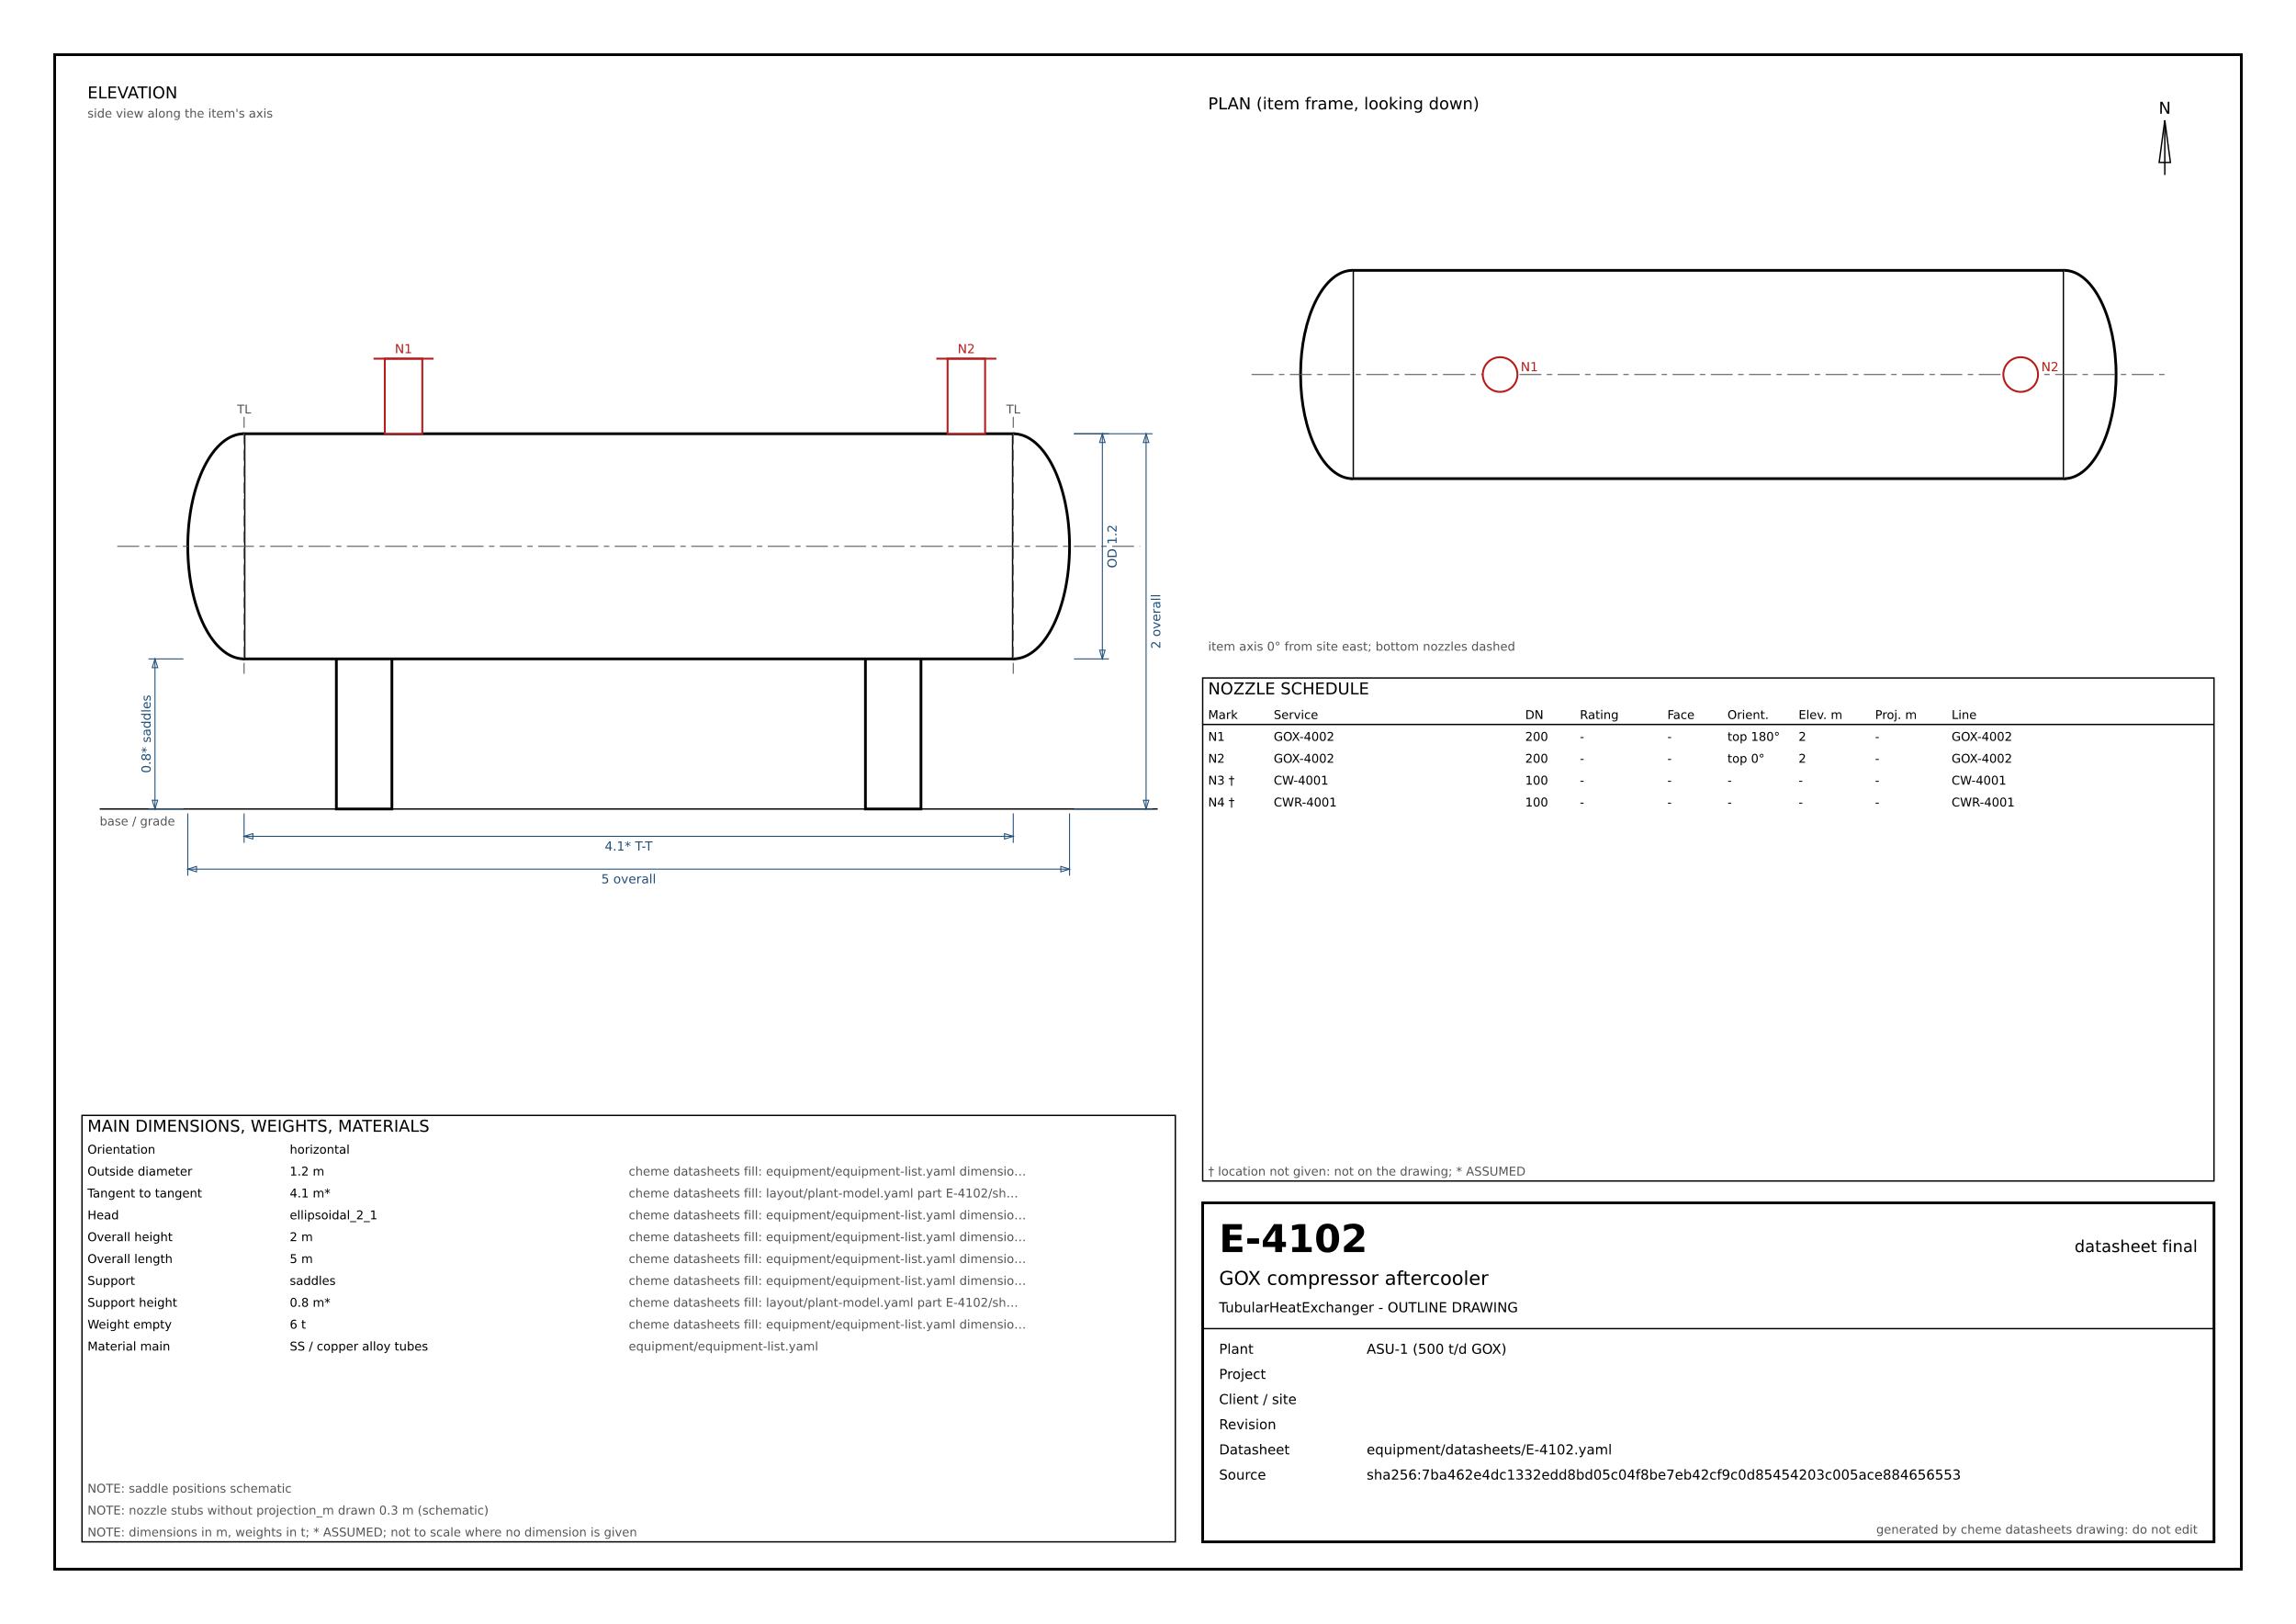
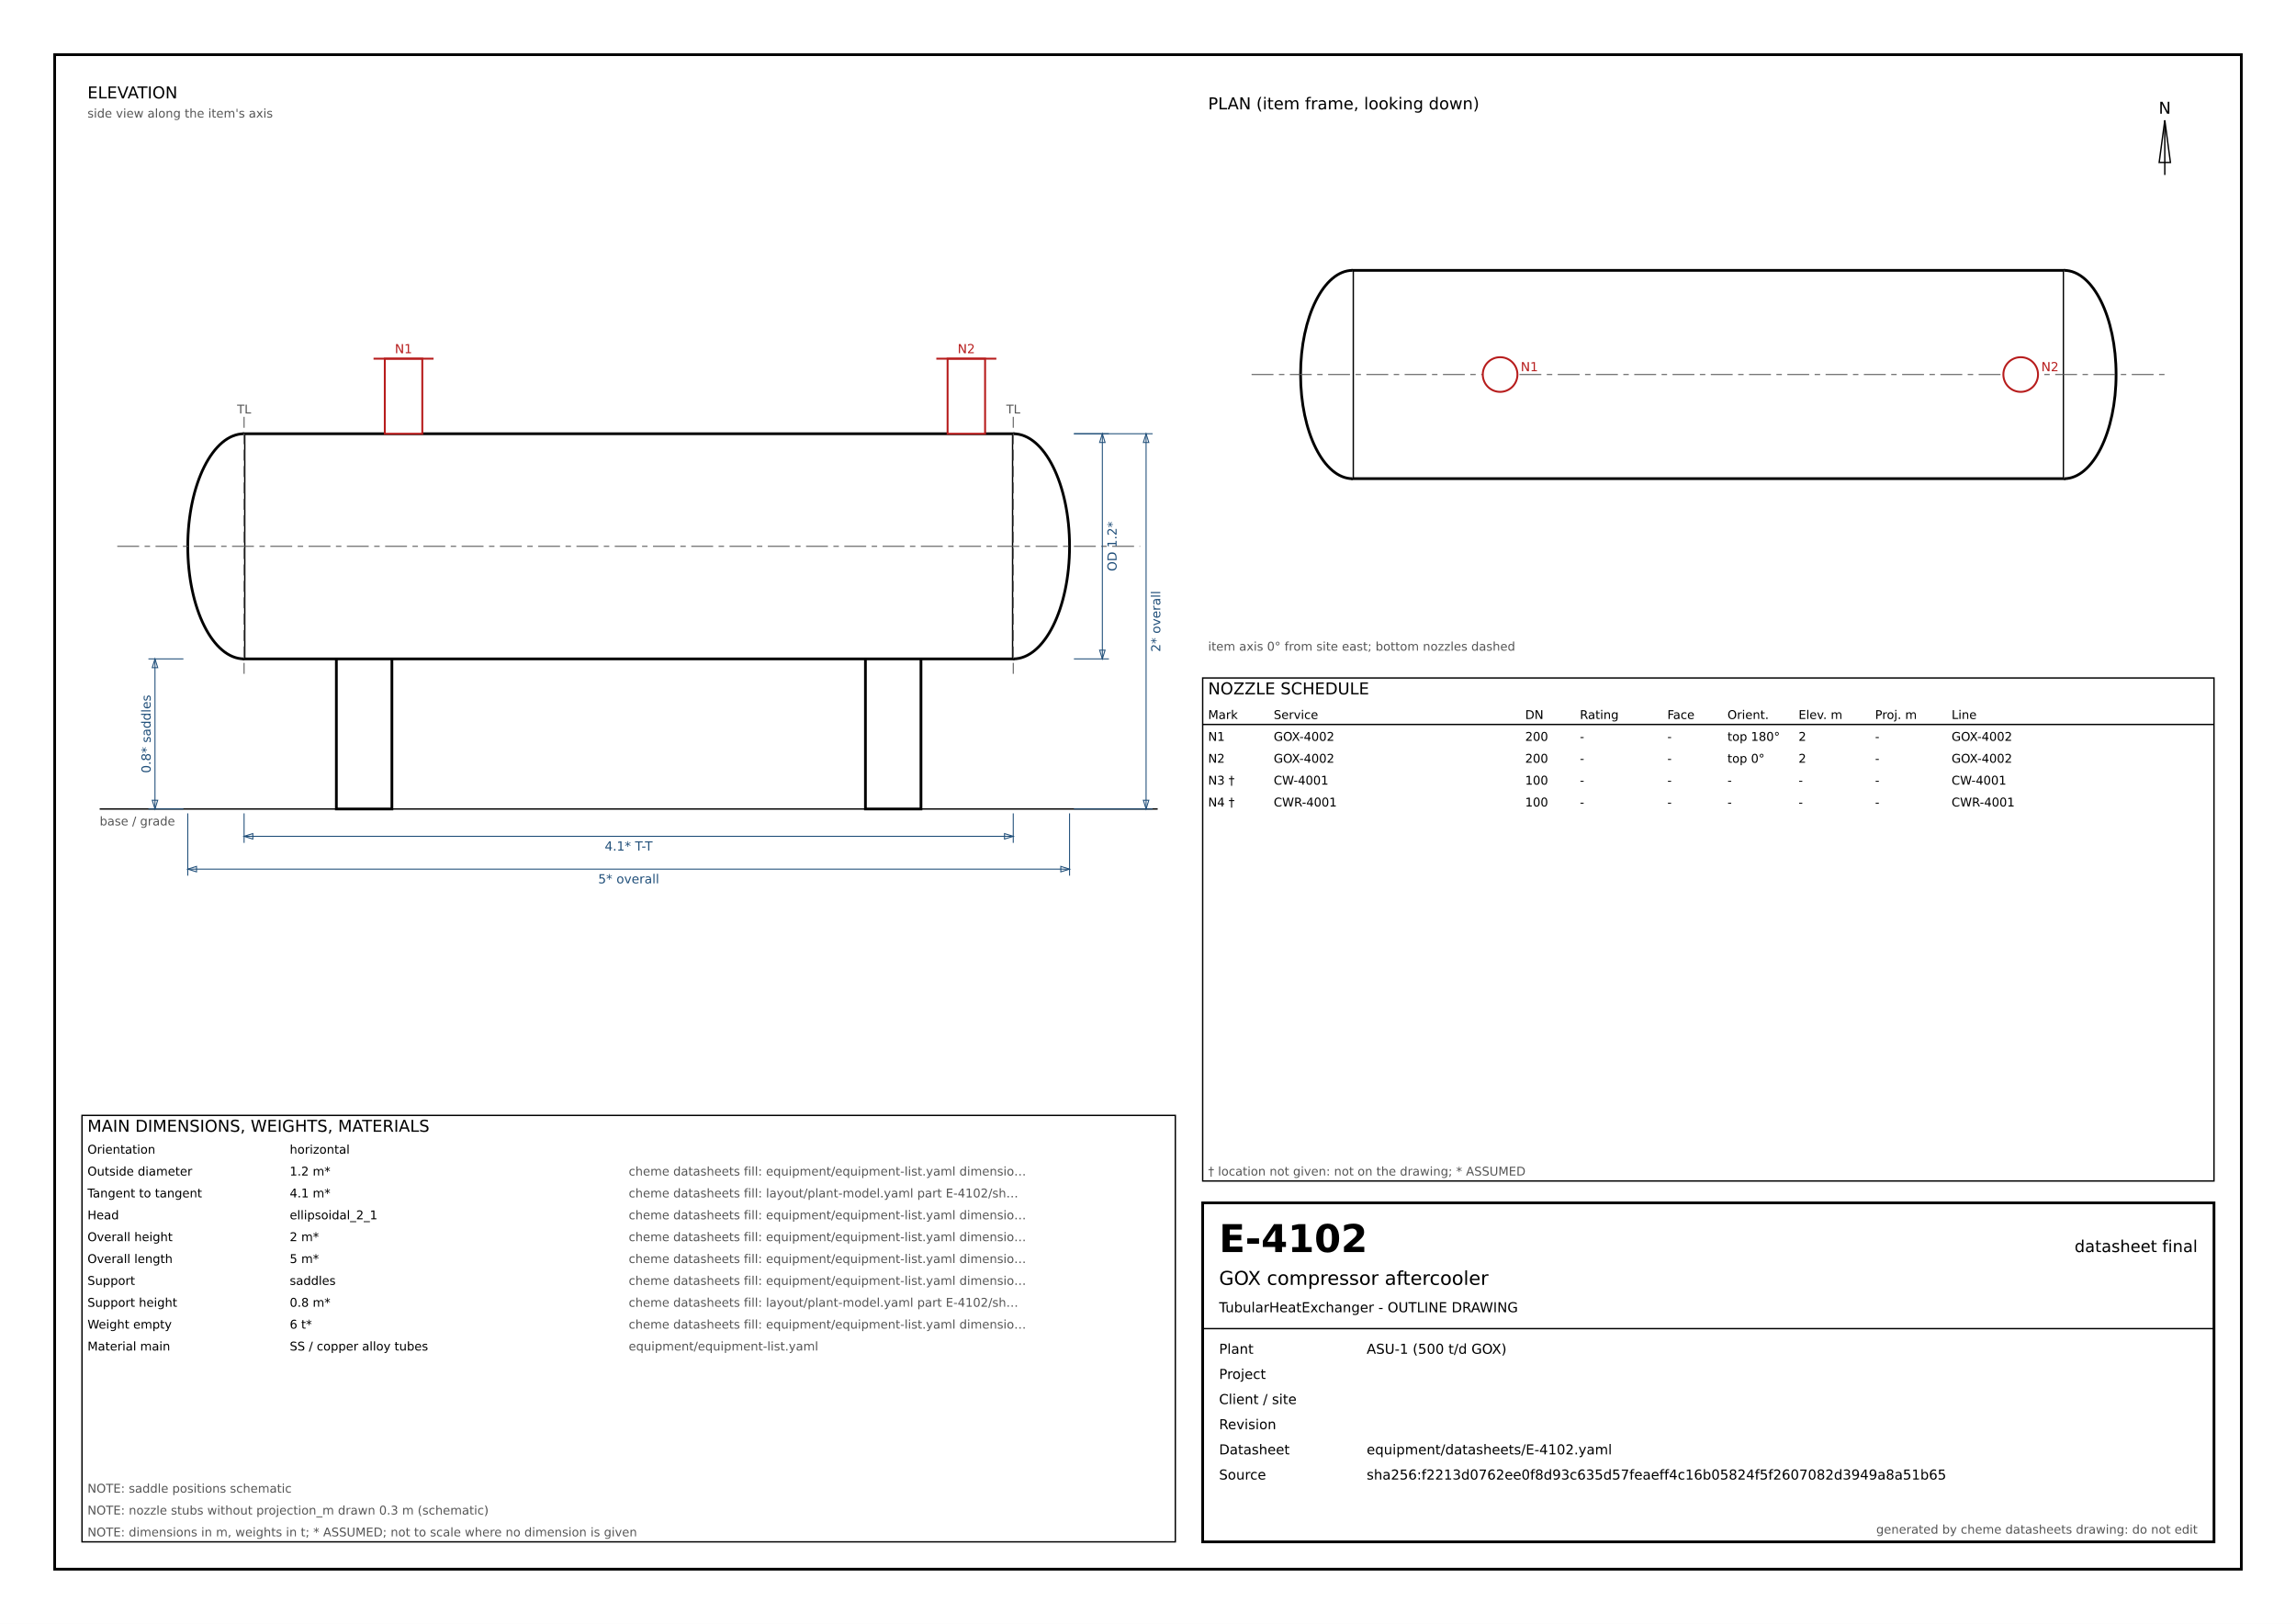
<svg xmlns="http://www.w3.org/2000/svg" width="420mm" height="297mm" viewBox="0 0 420 297">
  <style>
.frame{fill:none;stroke:#000;stroke-width:0.5}
.thin{fill:none;stroke:#000;stroke-width:0.25}
.outline{fill:#fff;stroke:#000;stroke-width:0.5}
.hidden{fill:none;stroke:#000;stroke-width:0.25;stroke-dasharray:1.5 1}
.centre{fill:none;stroke:#555;stroke-width:0.18;stroke-dasharray:4 1 1 1}
.tl{fill:none;stroke:#555;stroke-width:0.18;stroke-dasharray:2 1}
.dim{fill:none;stroke:#1f4e79;stroke-width:0.18}
.nozzle{fill:#fff;stroke:#b71c1c;stroke-width:0.35}
.section{fill:none;stroke:#2e7d32;stroke-width:0.25;stroke-dasharray:2 1}
text{font-family:'DejaVu Sans',Arial,Helvetica,sans-serif;fill:#000}
.t2{font-size:2.2px}.t25{font-size:2.5px}.t3{font-size:3px}.t35{font-size:3.5px}
.t5{font-size:5px;font-weight:bold}.t7{font-size:7px;font-weight:bold}
.dimt{font-size:2.3px;fill:#1f4e79}.nt{font-size:2.3px;fill:#b71c1c}
.note{font-size:2.2px;fill:#555}
.draft{font-size:40px;font-weight:bold;fill:#c62828;fill-opacity:0.12}
</style>
  <rect x="0" y="0" width="420" height="297" fill="#fff" />
  <rect x="10" y="10" width="400" height="277" class="frame" />
  <text x="16" y="18" class="t3" text-anchor="start">ELEVATION</text>
  <rect x="61.53" y="114.33" width="10.16" height="33.63" class="outline" />
  <rect x="158.31" y="114.33" width="10.16" height="33.63" class="outline" />
  <rect x="44.65" y="79.33" width="140.7" height="41.18" class="outline" />
  <path d="M44.65,79.33 A10.3,20.59 0 0 0 44.65,120.51" class="outline" />
  <path d="M185.35,79.33 A10.3,20.59 0 0 1 185.35,120.51" class="outline" />
  <line x1="44.65" y1="76.24" x2="44.65" y2="123.6" class="tl" />
  <text x="44.65" y="75.62" class="note" text-anchor="middle">TL</text>
  <line x1="185.35" y1="76.24" x2="185.35" y2="123.6" class="tl" />
  <text x="185.35" y="75.62" class="note" text-anchor="middle">TL</text>
  <line x1="21.45" y1="99.92" x2="208.55" y2="99.92" class="centre" />
  <line x1="18.23" y1="147.96" x2="211.77" y2="147.96" class="thin" />
  <text x="18.23" y="150.96" class="note" text-anchor="start">base / grade</text>
  <line x1="34.35" y1="148.76" x2="34.35" y2="160.16" class="dim" />
  <line x1="195.65" y1="148.76" x2="195.65" y2="160.16" class="dim" />
  <line x1="34.35" y1="158.96" x2="195.65" y2="158.96" class="dim" />
  <path d="M34.35,158.96 l1.6,0.5 l0,-1 z" class="dim" />
  <path d="M195.65,158.96 l-1.6,0.5 l0,-1 z" class="dim" />
-   <text x="115" y="161.56" class="dimt" text-anchor="middle">5 overall</text>
+   <text x="115" y="161.56" class="dimt" text-anchor="middle">5* overall</text>
  <line x1="44.65" y1="148.76" x2="44.65" y2="154.16" class="dim" />
  <line x1="185.35" y1="148.76" x2="185.35" y2="154.16" class="dim" />
  <line x1="44.65" y1="152.96" x2="185.35" y2="152.96" class="dim" />
  <path d="M44.65,152.96 l1.6,0.5 l0,-1 z" class="dim" />
  <path d="M185.35,152.96 l-1.6,0.5 l0,-1 z" class="dim" />
  <text x="115" y="155.56" class="dimt" text-anchor="middle">4.1* T-T</text>
  <line x1="196.45" y1="120.51" x2="202.85" y2="120.51" class="dim" />
  <line x1="196.45" y1="79.33" x2="202.85" y2="79.33" class="dim" />
  <line x1="201.65" y1="120.51" x2="201.65" y2="79.33" class="dim" />
  <path d="M201.65,120.51 l0.5,-1.6 l-1,0 z" class="dim" />
  <path d="M201.65,79.33 l0.5,1.6 l-1,0 z" class="dim" />
-   <text x="204.25" y="99.92" class="dimt" text-anchor="middle" transform="rotate(-90 204.25 99.92)">OD 1.2</text>
+   <text x="204.25" y="99.92" class="dimt" text-anchor="middle" transform="rotate(-90 204.25 99.92)">OD 1.2*</text>
  <line x1="196.45" y1="147.96" x2="210.85" y2="147.96" class="dim" />
  <line x1="196.45" y1="79.33" x2="210.85" y2="79.33" class="dim" />
  <line x1="209.65" y1="147.96" x2="209.65" y2="79.33" class="dim" />
  <path d="M209.65,147.96 l0.5,-1.6 l-1,0 z" class="dim" />
  <path d="M209.65,79.33 l0.5,1.6 l-1,0 z" class="dim" />
-   <text x="212.25" y="113.65" class="dimt" text-anchor="middle" transform="rotate(-90 212.25 113.65)">2 overall</text>
+   <text x="212.25" y="113.65" class="dimt" text-anchor="middle" transform="rotate(-90 212.25 113.65)">2* overall</text>
  <line x1="33.55" y1="147.96" x2="27.15" y2="147.96" class="dim" />
  <line x1="33.55" y1="120.51" x2="27.15" y2="120.51" class="dim" />
  <line x1="28.35" y1="147.96" x2="28.35" y2="120.51" class="dim" />
  <path d="M28.35,147.96 l0.5,-1.6 l-1,0 z" class="dim" />
  <path d="M28.35,120.51 l0.5,1.6 l-1,0 z" class="dim" />
  <text x="27.55" y="134.24" class="dimt" text-anchor="middle" transform="rotate(-90 27.55 134.24)">0.8* saddles</text>
  <rect x="70.39" y="65.6" width="6.86" height="13.73" class="nozzle" />
  <line x1="68.33" y1="65.6" x2="79.31" y2="65.6" class="nozzle" />
  <rect x="173.34" y="65.6" width="6.86" height="13.73" class="nozzle" />
  <line x1="171.28" y1="65.6" x2="182.26" y2="65.6" class="nozzle" />
  <text x="73.82" y="64.6" class="nt" text-anchor="middle">N1</text>
  <text x="176.77" y="64.6" class="nt" text-anchor="middle">N2</text>
  <rect x="247.43" y="49.45" width="130.15" height="38.09" class="outline" />
  <path d="M247.43,49.45 A9.52,19.05 0 0 0 247.43,87.55" class="outline" />
  <path d="M377.57,49.45 A9.52,19.05 0 0 1 377.57,87.55" class="outline" />
  <line x1="228.95" y1="68.5" x2="396.05" y2="68.5" class="centre" />
  <circle cx="274.41" cy="68.5" r="3.17" class="nozzle" />
  <circle cx="369.64" cy="68.5" r="3.17" class="nozzle" />
  <text x="278.18" y="67.9" class="nt" text-anchor="start">N1</text>
  <text x="373.41" y="67.9" class="nt" text-anchor="start">N2</text>
  <line x1="396" y1="32" x2="396" y2="22" class="thin" />
  <path d="M396,22 L394.97,29.71 L397.03,29.71 z" class="thin" />
  <text x="396" y="20.8" class="t3" text-anchor="middle">N</text>
  <text x="221" y="20" class="t3" text-anchor="start">PLAN (item frame, looking down)</text>
  <text x="221" y="119" class="note" text-anchor="start">item axis 0° from site east; bottom nozzles dashed</text>
  <text x="16" y="21.5" class="note" text-anchor="start">side view along the item's axis</text>
  <text x="221" y="127" class="t3" text-anchor="start">NOZZLE SCHEDULE</text>
  <text x="221" y="131.5" class="t2" text-anchor="start">Mark</text>
  <text x="233" y="131.5" class="t2" text-anchor="start">Service</text>
  <text x="279" y="131.5" class="t2" text-anchor="start">DN</text>
  <text x="289" y="131.5" class="t2" text-anchor="start">Rating</text>
  <text x="305" y="131.5" class="t2" text-anchor="start">Face</text>
  <text x="316" y="131.5" class="t2" text-anchor="start">Orient.</text>
  <text x="329" y="131.5" class="t2" text-anchor="start">Elev. m</text>
  <text x="343" y="131.5" class="t2" text-anchor="start">Proj. m</text>
  <text x="357" y="131.5" class="t2" text-anchor="start">Line</text>
  <line x1="220" y1="132.5" x2="405" y2="132.5" class="thin" />
  <text x="221" y="135.5" class="t2" text-anchor="start">N1</text>
  <text x="233" y="135.5" class="t2" text-anchor="start">GOX-4002</text>
  <text x="279" y="135.5" class="t2" text-anchor="start">200</text>
  <text x="289" y="135.5" class="t2" text-anchor="start">-</text>
  <text x="305" y="135.5" class="t2" text-anchor="start">-</text>
  <text x="316" y="135.5" class="t2" text-anchor="start">top 180°</text>
  <text x="329" y="135.5" class="t2" text-anchor="start">2</text>
  <text x="343" y="135.5" class="t2" text-anchor="start">-</text>
  <text x="357" y="135.5" class="t2" text-anchor="start">GOX-4002</text>
  <text x="221" y="139.5" class="t2" text-anchor="start">N2</text>
  <text x="233" y="139.5" class="t2" text-anchor="start">GOX-4002</text>
  <text x="279" y="139.5" class="t2" text-anchor="start">200</text>
  <text x="289" y="139.5" class="t2" text-anchor="start">-</text>
  <text x="305" y="139.5" class="t2" text-anchor="start">-</text>
  <text x="316" y="139.5" class="t2" text-anchor="start">top 0°</text>
  <text x="329" y="139.5" class="t2" text-anchor="start">2</text>
  <text x="343" y="139.5" class="t2" text-anchor="start">-</text>
  <text x="357" y="139.5" class="t2" text-anchor="start">GOX-4002</text>
  <text x="221" y="143.5" class="t2" text-anchor="start">N3 †</text>
  <text x="233" y="143.5" class="t2" text-anchor="start">CW-4001</text>
  <text x="279" y="143.5" class="t2" text-anchor="start">100</text>
  <text x="289" y="143.5" class="t2" text-anchor="start">-</text>
  <text x="305" y="143.5" class="t2" text-anchor="start">-</text>
  <text x="316" y="143.5" class="t2" text-anchor="start">-</text>
  <text x="329" y="143.5" class="t2" text-anchor="start">-</text>
  <text x="343" y="143.5" class="t2" text-anchor="start">-</text>
  <text x="357" y="143.5" class="t2" text-anchor="start">CW-4001</text>
  <text x="221" y="147.5" class="t2" text-anchor="start">N4 †</text>
  <text x="233" y="147.5" class="t2" text-anchor="start">CWR-4001</text>
  <text x="279" y="147.5" class="t2" text-anchor="start">100</text>
  <text x="289" y="147.5" class="t2" text-anchor="start">-</text>
  <text x="305" y="147.5" class="t2" text-anchor="start">-</text>
  <text x="316" y="147.5" class="t2" text-anchor="start">-</text>
  <text x="329" y="147.5" class="t2" text-anchor="start">-</text>
  <text x="343" y="147.5" class="t2" text-anchor="start">-</text>
  <text x="357" y="147.5" class="t2" text-anchor="start">CWR-4001</text>
  <text x="221" y="215" class="note" text-anchor="start">† location not given: not on the drawing; * ASSUMED</text>
  <rect x="220" y="124" width="185" height="92" class="thin" />
  <text x="16" y="207" class="t3" text-anchor="start">MAIN DIMENSIONS, WEIGHTS, MATERIALS</text>
  <text x="16" y="211" class="t2" text-anchor="start">Orientation</text>
  <text x="53" y="211" class="t2" text-anchor="start">horizontal</text>
  <text x="115" y="211" class="note" text-anchor="start" />
  <text x="16" y="215" class="t2" text-anchor="start">Outside diameter</text>
-   <text x="53" y="215" class="t2" text-anchor="start">1.2 m</text>
+   <text x="53" y="215" class="t2" text-anchor="start">1.2 m*</text>
  <text x="115" y="215" class="note" text-anchor="start">cheme datasheets fill: equipment/equipment-list.yaml dimensio…</text>
  <text x="16" y="219" class="t2" text-anchor="start">Tangent to tangent</text>
  <text x="53" y="219" class="t2" text-anchor="start">4.1 m*</text>
  <text x="115" y="219" class="note" text-anchor="start">cheme datasheets fill: layout/plant-model.yaml part E-4102/sh…</text>
  <text x="16" y="223" class="t2" text-anchor="start">Head</text>
  <text x="53" y="223" class="t2" text-anchor="start">ellipsoidal_2_1</text>
  <text x="115" y="223" class="note" text-anchor="start">cheme datasheets fill: equipment/equipment-list.yaml dimensio…</text>
  <text x="16" y="227" class="t2" text-anchor="start">Overall height</text>
-   <text x="53" y="227" class="t2" text-anchor="start">2 m</text>
+   <text x="53" y="227" class="t2" text-anchor="start">2 m*</text>
  <text x="115" y="227" class="note" text-anchor="start">cheme datasheets fill: equipment/equipment-list.yaml dimensio…</text>
  <text x="16" y="231" class="t2" text-anchor="start">Overall length</text>
-   <text x="53" y="231" class="t2" text-anchor="start">5 m</text>
+   <text x="53" y="231" class="t2" text-anchor="start">5 m*</text>
  <text x="115" y="231" class="note" text-anchor="start">cheme datasheets fill: equipment/equipment-list.yaml dimensio…</text>
  <text x="16" y="235" class="t2" text-anchor="start">Support</text>
  <text x="53" y="235" class="t2" text-anchor="start">saddles</text>
  <text x="115" y="235" class="note" text-anchor="start">cheme datasheets fill: equipment/equipment-list.yaml dimensio…</text>
  <text x="16" y="239" class="t2" text-anchor="start">Support height</text>
  <text x="53" y="239" class="t2" text-anchor="start">0.8 m*</text>
  <text x="115" y="239" class="note" text-anchor="start">cheme datasheets fill: layout/plant-model.yaml part E-4102/sh…</text>
  <text x="16" y="243" class="t2" text-anchor="start">Weight empty</text>
-   <text x="53" y="243" class="t2" text-anchor="start">6 t</text>
+   <text x="53" y="243" class="t2" text-anchor="start">6 t*</text>
  <text x="115" y="243" class="note" text-anchor="start">cheme datasheets fill: equipment/equipment-list.yaml dimensio…</text>
  <text x="16" y="247" class="t2" text-anchor="start">Material main</text>
  <text x="53" y="247" class="t2" text-anchor="start">SS / copper alloy tubes</text>
  <text x="115" y="247" class="note" text-anchor="start">equipment/equipment-list.yaml</text>
  <text x="16" y="273" class="note" text-anchor="start">NOTE: saddle positions schematic</text>
  <text x="16" y="277" class="note" text-anchor="start">NOTE: nozzle stubs without projection_m drawn 0.3 m (schematic)</text>
  <text x="16" y="281" class="note" text-anchor="start">NOTE: dimensions in m, weights in t; * ASSUMED; not to scale where no dimension is given</text>
  <rect x="15" y="204" width="200" height="78" class="thin" />
  <rect x="220" y="220" width="185" height="62" class="frame" />
  <text x="223" y="229" class="t7" text-anchor="start">E-4102</text>
  <text x="223" y="235" class="t35" text-anchor="start">GOX compressor aftercooler</text>
  <text x="223" y="240" class="t25" text-anchor="start">TubularHeatExchanger - OUTLINE DRAWING</text>
  <line x1="220" y1="243" x2="405" y2="243" class="thin" />
  <text x="223" y="247.6" class="t25" text-anchor="start">Plant</text>
  <text x="250" y="247.6" class="t25" text-anchor="start">ASU-1 (500 t/d GOX)</text>
  <text x="223" y="252.2" class="t25" text-anchor="start">Project</text>
  <text x="250" y="252.2" class="t25" text-anchor="start" />
  <text x="223" y="256.8" class="t25" text-anchor="start">Client / site</text>
  <text x="250" y="256.8" class="t25" text-anchor="start" />
  <text x="223" y="261.4" class="t25" text-anchor="start">Revision</text>
  <text x="250" y="261.4" class="t25" text-anchor="start" />
  <text x="223" y="266" class="t25" text-anchor="start">Datasheet</text>
  <text x="250" y="266" class="t25" text-anchor="start">equipment/datasheets/E-4102.yaml</text>
  <text x="223" y="270.6" class="t25" text-anchor="start">Source</text>
-   <text x="250" y="270.6" class="t25" text-anchor="start">sha256:7ba462e4dc1332edd8bd05c04f8be7eb42cf9c0d85454203c005ace884656553</text>
+   <text x="250" y="270.6" class="t25" text-anchor="start">sha256:f2213d0762ee0f8d93c635d57feaeff4c16b05824f5f2607082d3949a8a51b65</text>
  <text x="402" y="229" class="t3" text-anchor="end">datasheet final</text>
  <text x="402" y="280.5" class="note" text-anchor="end">generated by cheme datasheets drawing: do not edit</text>
</svg>
